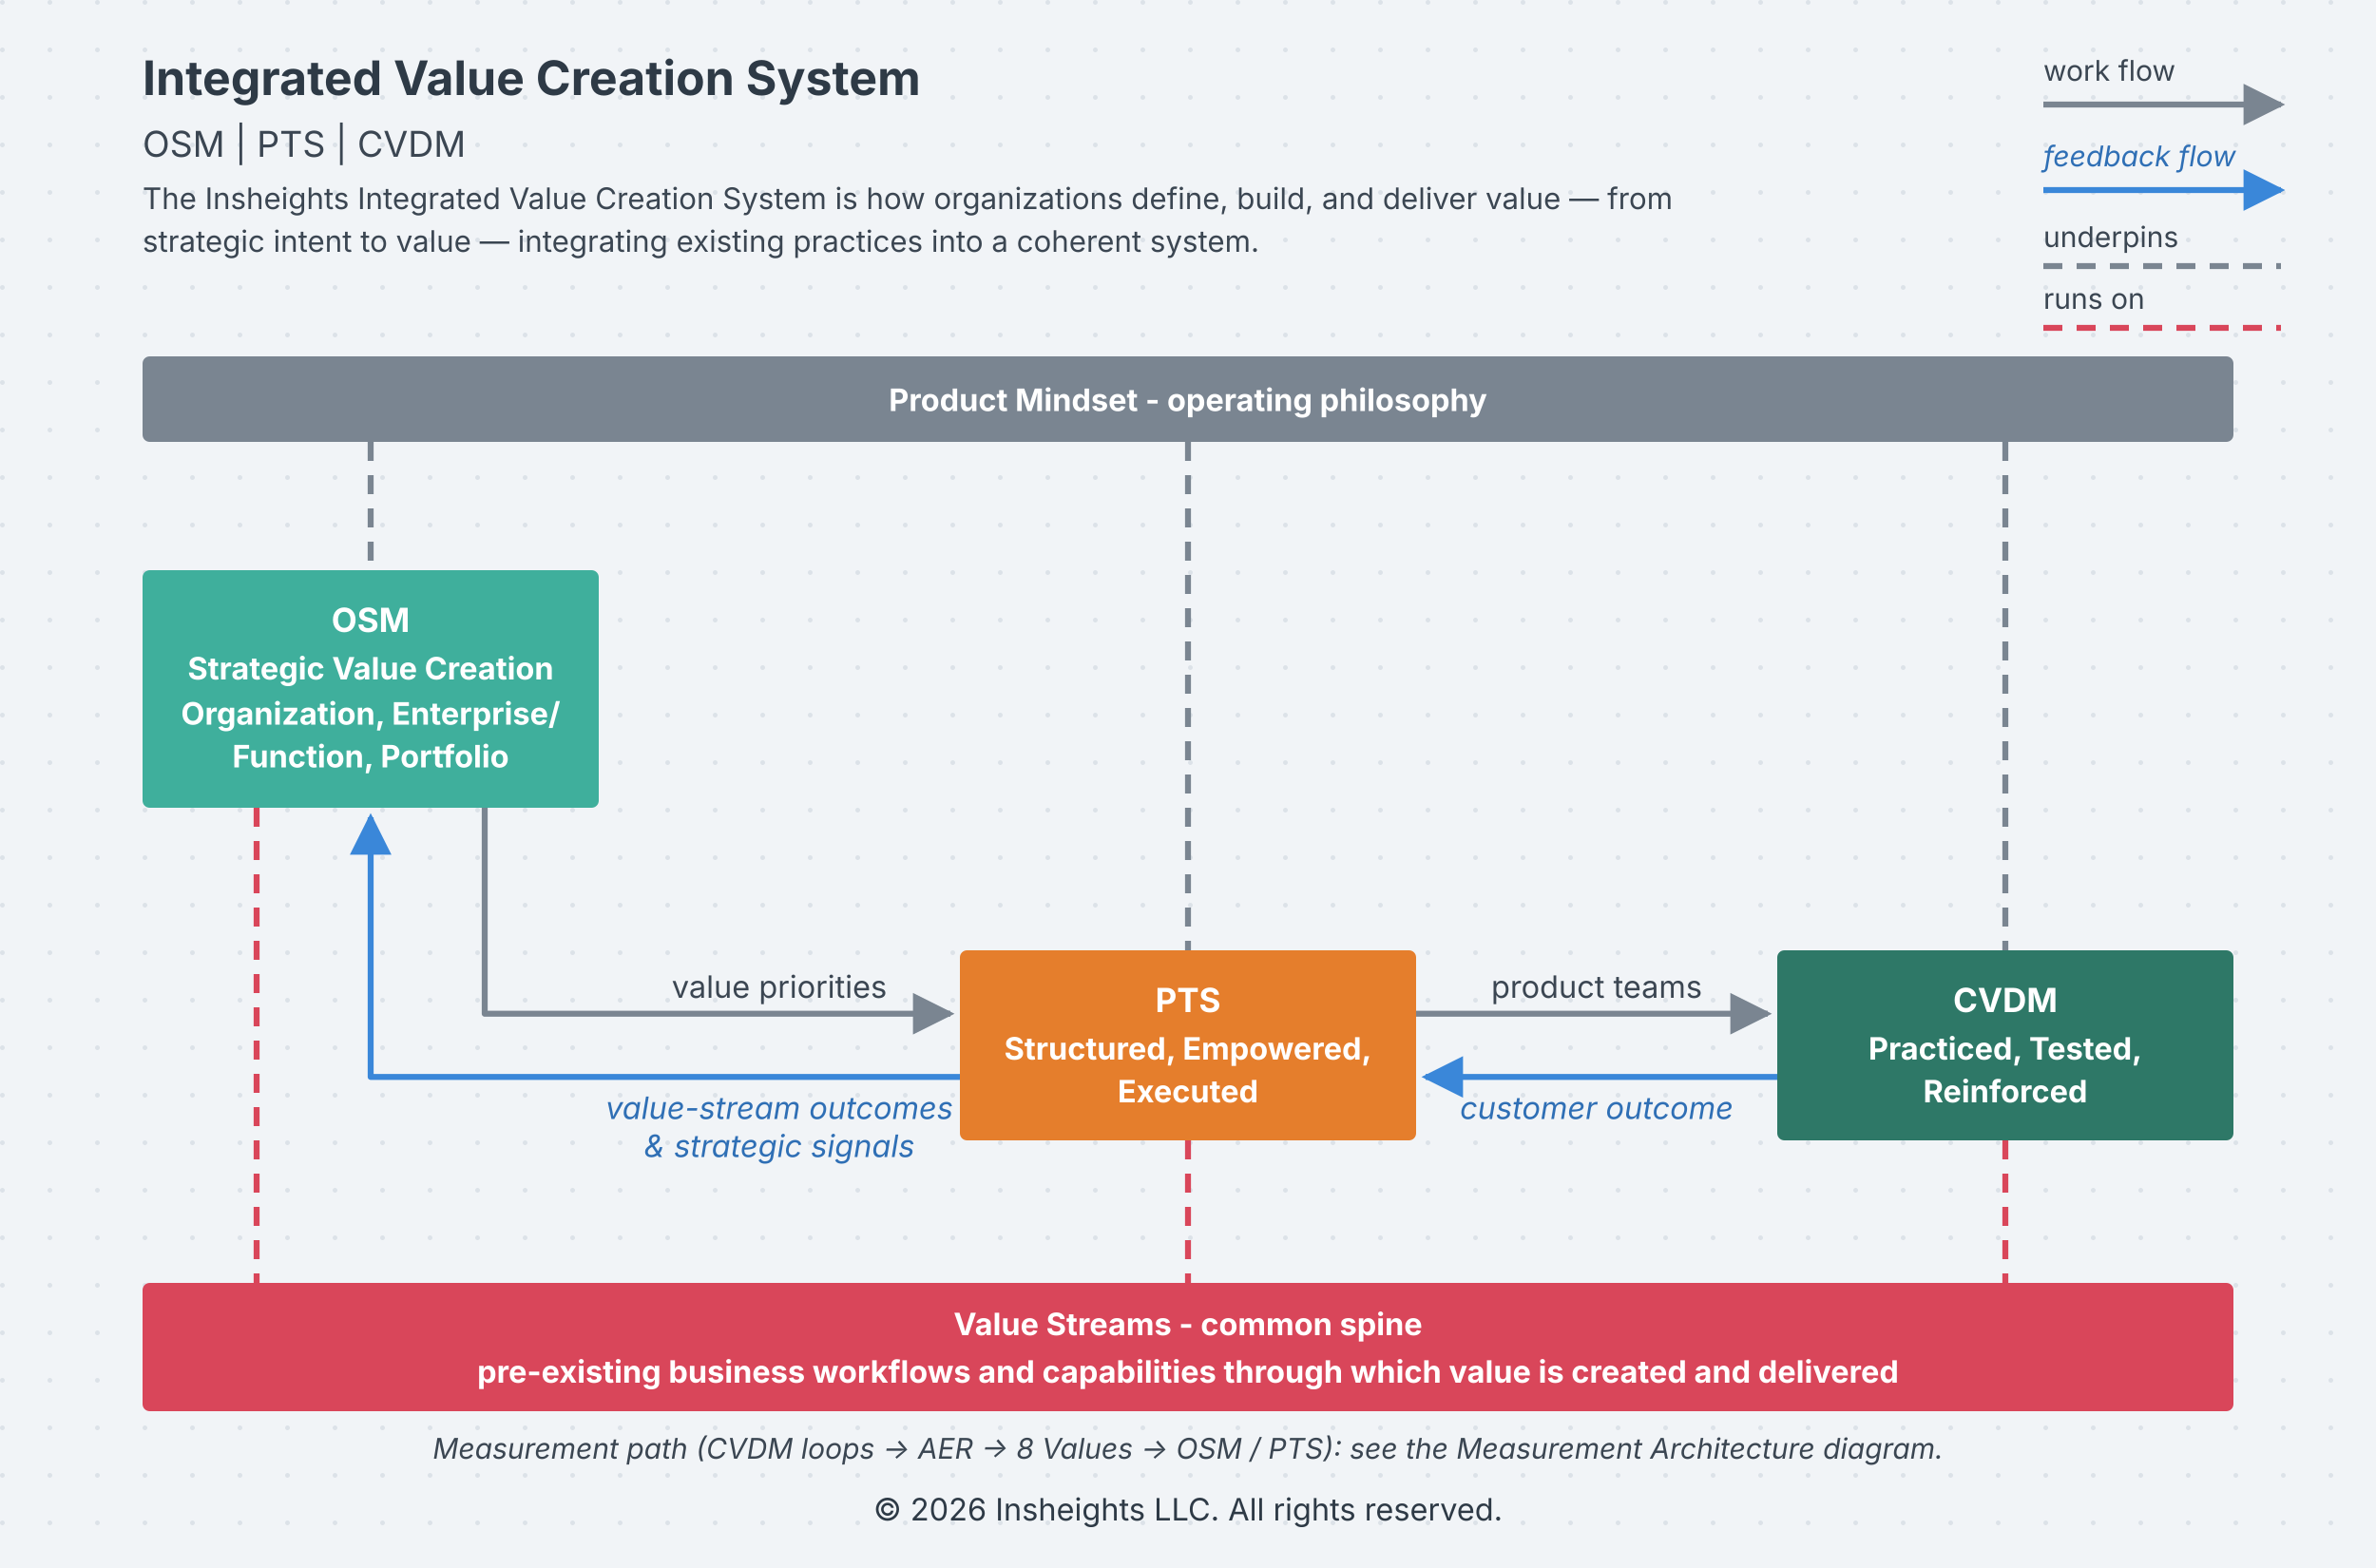
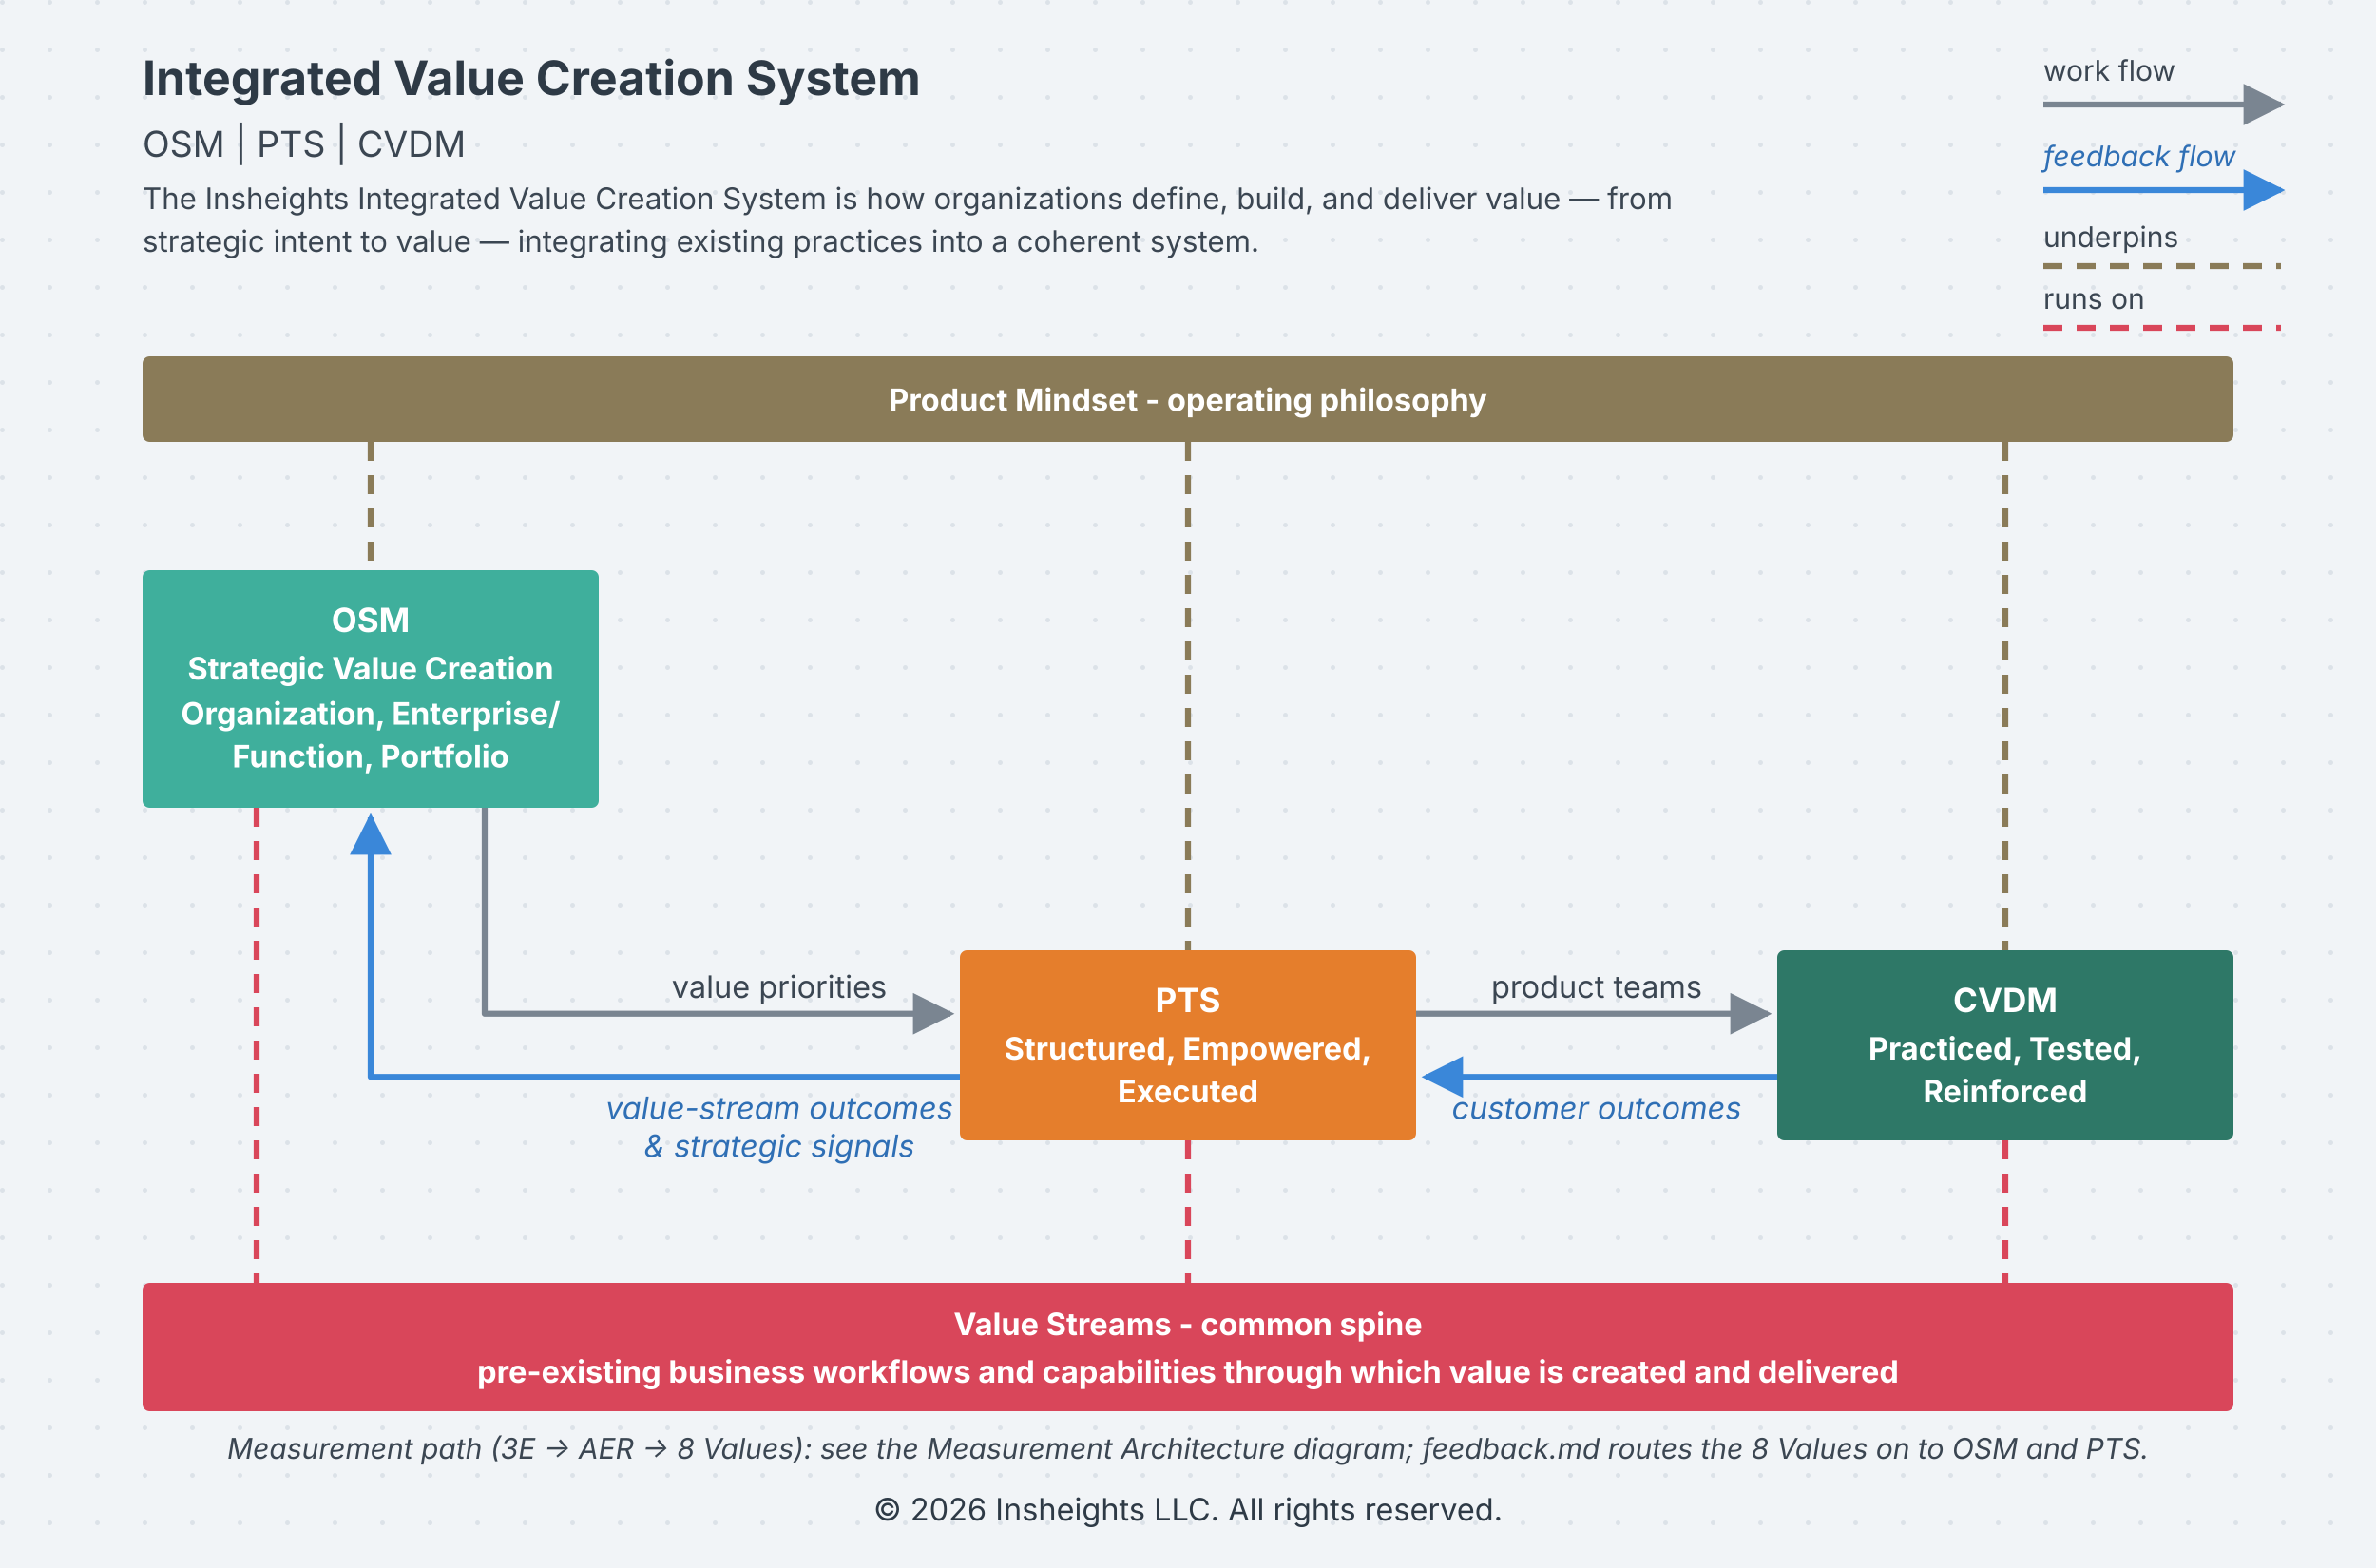
<svg xmlns="http://www.w3.org/2000/svg" width="1000" height="660" viewBox="0 0 1000 660" font-family="Inter, 'Segoe UI', Roboto, Helvetica, Arial, sans-serif">
  <defs>
    <pattern id="dots" width="20" height="20" patternUnits="userSpaceOnUse">
      <circle cx="1" cy="1" r="1" fill="#DCE2E8" />
    </pattern>
    <marker id="ag" viewBox="0 0 10 10" refX="9" refY="5" markerWidth="7" markerHeight="7" orient="auto-start-reverse">
      <path d="M0,0 L10,5 L0,10 z" fill="#7A8591" />
    </marker>
    <marker id="ab" viewBox="0 0 10 10" refX="9" refY="5" markerWidth="7" markerHeight="7" orient="auto-start-reverse">
      <path d="M0,0 L10,5 L0,10 z" fill="#3A87D9" />
    </marker>
    <style>
      .work  { fill: none; stroke: #7A8591; stroke-width: 2.5; stroke-linejoin: round; marker-end: url(#ag); }
      .fb    { fill: none; stroke: #3A87D9; stroke-width: 2.5; stroke-linejoin: round; marker-end: url(#ab); }
-       .dg    { fill: none; stroke: #7A8591; stroke-width: 2.5; stroke-dasharray: 8 6; }
+       .dg    { fill: none; stroke: #8A7B58; stroke-width: 2.5; stroke-dasharray: 8 6; }
      .dr    { fill: none; stroke: #D9465A; stroke-width: 2.5; stroke-dasharray: 8 6; }
      .lbl   { font-size: 13px; fill: #3B4652; text-anchor: middle; }
      .lblf  { font-size: 13px; fill: #2F6FB5; font-style: italic; text-anchor: middle; }
      .bh    { font-size: 14px; font-weight: 700; fill: #FFFFFF; text-anchor: middle; }
      .bt    { font-size: 13px; font-weight: 700; fill: #FFFFFF; text-anchor: middle; }
    </style>
  </defs>
  <rect width="1000" height="660" fill="#F1F4F7" />
  <rect width="1000" height="660" fill="url(#dots)" />
  <text x="60" y="40" font-size="20" font-weight="700" fill="#2E3A46">Integrated Value Creation System</text>
  <text x="60" y="66" font-size="15" fill="#3B4652">OSM | PTS | CVDM</text>
  <text x="60" y="88" font-size="12.5" fill="#3B4652">The Insheights Integrated Value Creation System is how organizations define, build, and deliver value — from</text>
  <text x="60" y="106" font-size="12.5" fill="#3B4652">strategic intent to value — integrating existing practices into a coherent system.</text>
  <text x="860" y="34" font-size="12" fill="#3B4652">work flow</text>
  <path class="work" d="M860,44 H960" />
  <text x="860" y="70" font-size="12" fill="#2F6FB5" font-style="italic">feedback flow</text>
  <path class="fb" d="M860,80 H960" />
  <text x="860" y="104" font-size="12" fill="#3B4652">underpins</text>
  <path class="dg" d="M860,112 H960" />
  <text x="860" y="130" font-size="12" fill="#3B4652">runs on</text>
  <path class="dr" d="M860,138 H960" />
-   <rect x="60" y="150" width="880" height="36" rx="3" fill="#7A8591" />
+   <rect x="60" y="150" width="880" height="36" rx="3" fill="#8A7B58" />
  <text class="bt" x="500" y="173">Product Mindset - operating philosophy</text>
  <rect x="60" y="540" width="880" height="54" rx="3" fill="#D9465A" />
  <text class="bt" x="500" y="562">Value Streams - common spine</text>
  <text class="bt" x="500" y="582">pre-existing business workflows and capabilities through which value is created and delivered</text>
  <path class="dg" d="M156,186 V240" />
  <path class="dg" d="M500,186 V400" />
  <path class="dg" d="M844,186 V400" />
  <path class="dr" d="M108,340 V540" />
  <path class="dr" d="M500,480 V540" />
  <path class="dr" d="M844,480 V540" />
  <path class="work" d="M204,340 V426.7 H400" />
  <text class="lbl" x="328" y="420">value priorities</text>
  <path class="fb" d="M404,453.3 H156 V344" />
  <text class="lblf" x="328" y="471">value-stream outcomes</text>
  <text class="lblf" x="328" y="487">&amp; strategic signals</text>
  <path class="work" d="M596,426.7 H744" />
  <text class="lbl" x="672" y="420">product teams</text>
  <path class="fb" d="M748,453.3 H600" />
-   <text class="lblf" x="672" y="471">customer outcome</text>
+   <text class="lblf" x="672" y="471">customer outcomes</text>
  <rect x="60" y="240" width="192" height="100" rx="3" fill="#3FAF9C" />
  <text class="bh" x="156" y="266">OSM</text>
  <text class="bt" x="156" y="286">Strategic Value Creation</text>
  <text class="bt" x="156" y="305">Organization, Enterprise/</text>
  <text class="bt" x="156" y="323">Function, Portfolio</text>
  <rect x="404" y="400" width="192" height="80" rx="3" fill="#E57E2C" />
  <text class="bh" x="500" y="426">PTS</text>
  <text class="bt" x="500" y="446">Structured, Empowered,</text>
  <text class="bt" x="500" y="464">Executed</text>
  <rect x="748" y="400" width="192" height="80" rx="3" fill="#2E7867" />
  <text class="bh" x="844" y="426">CVDM</text>
  <text class="bt" x="844" y="446">Practiced, Tested,</text>
  <text class="bt" x="844" y="464">Reinforced</text>
-   <text x="500" y="614" font-size="12" fill="#3B4652" font-style="italic" text-anchor="middle">Measurement path (CVDM loops → AER → 8 Values → OSM / PTS): see the Measurement Architecture diagram.</text>
+   <text x="500" y="614" font-size="12" fill="#3B4652" font-style="italic" text-anchor="middle">Measurement path (3E → AER → 8 Values): see the Measurement Architecture diagram; feedback.md routes the 8 Values on to OSM and PTS.</text>
  <text x="500" y="640" font-size="13" fill="#2E3A46" text-anchor="middle">© 2026 Insheights LLC. All rights reserved.</text>
</svg>
